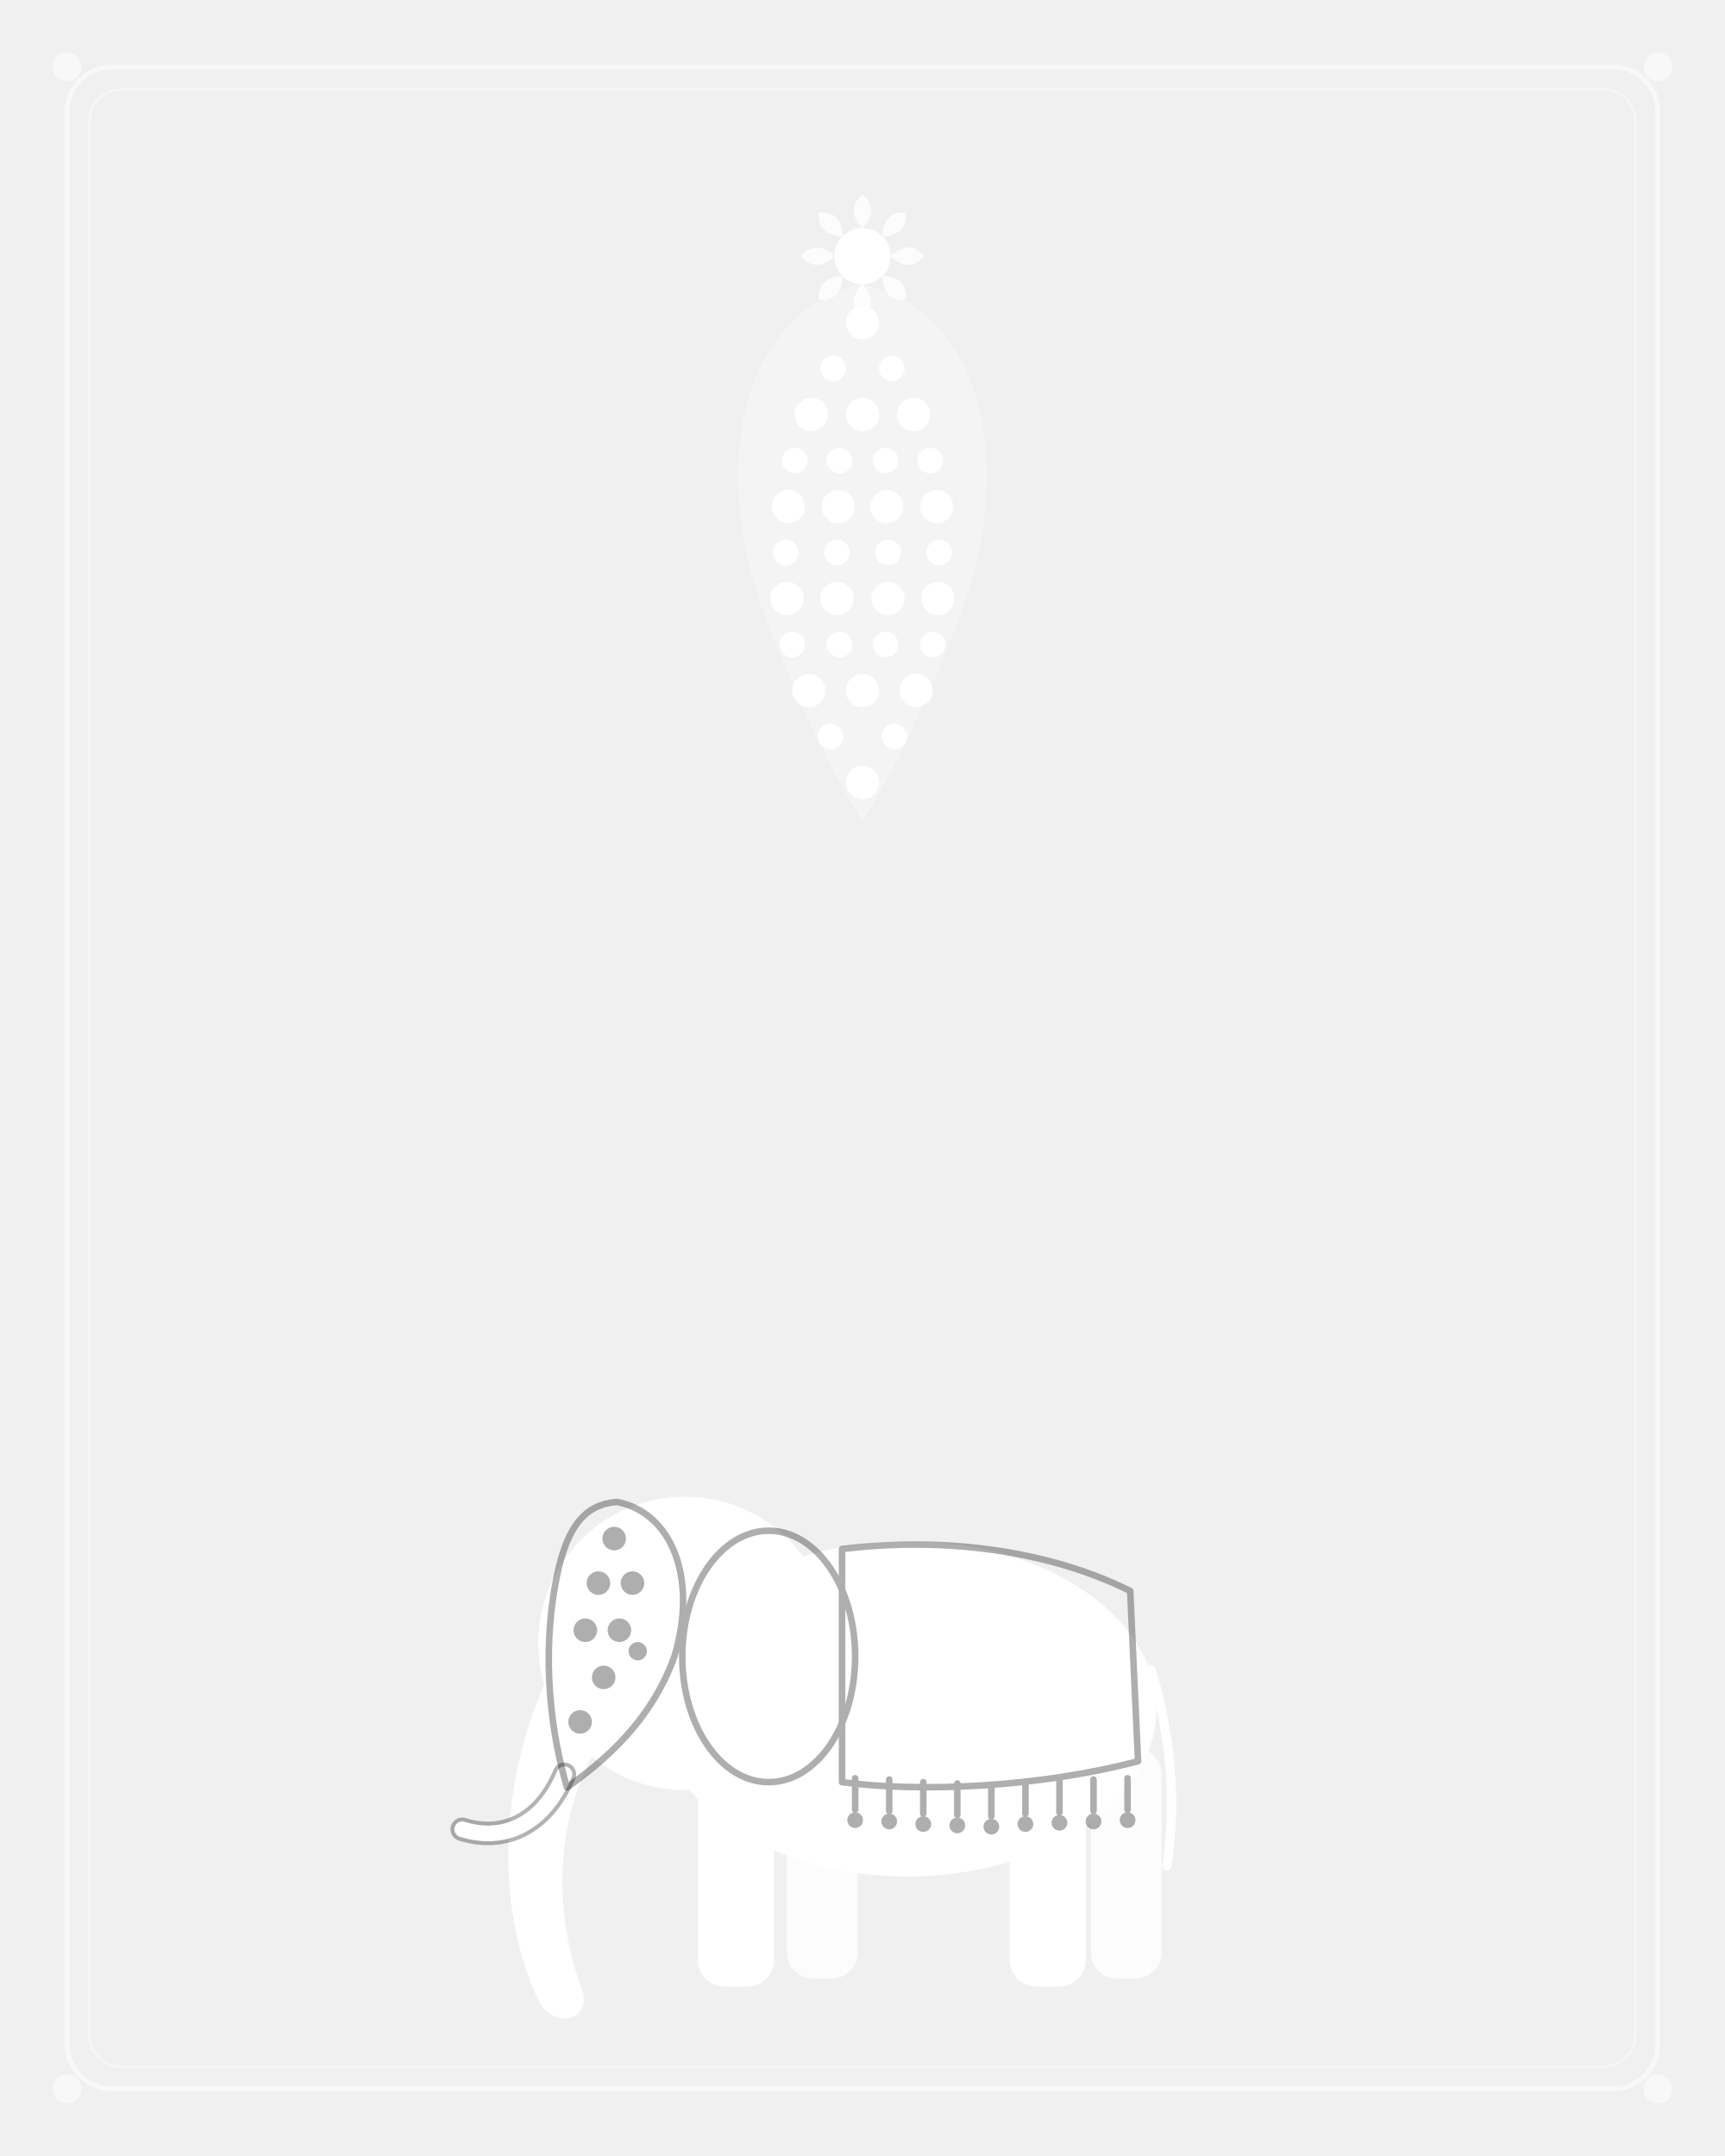
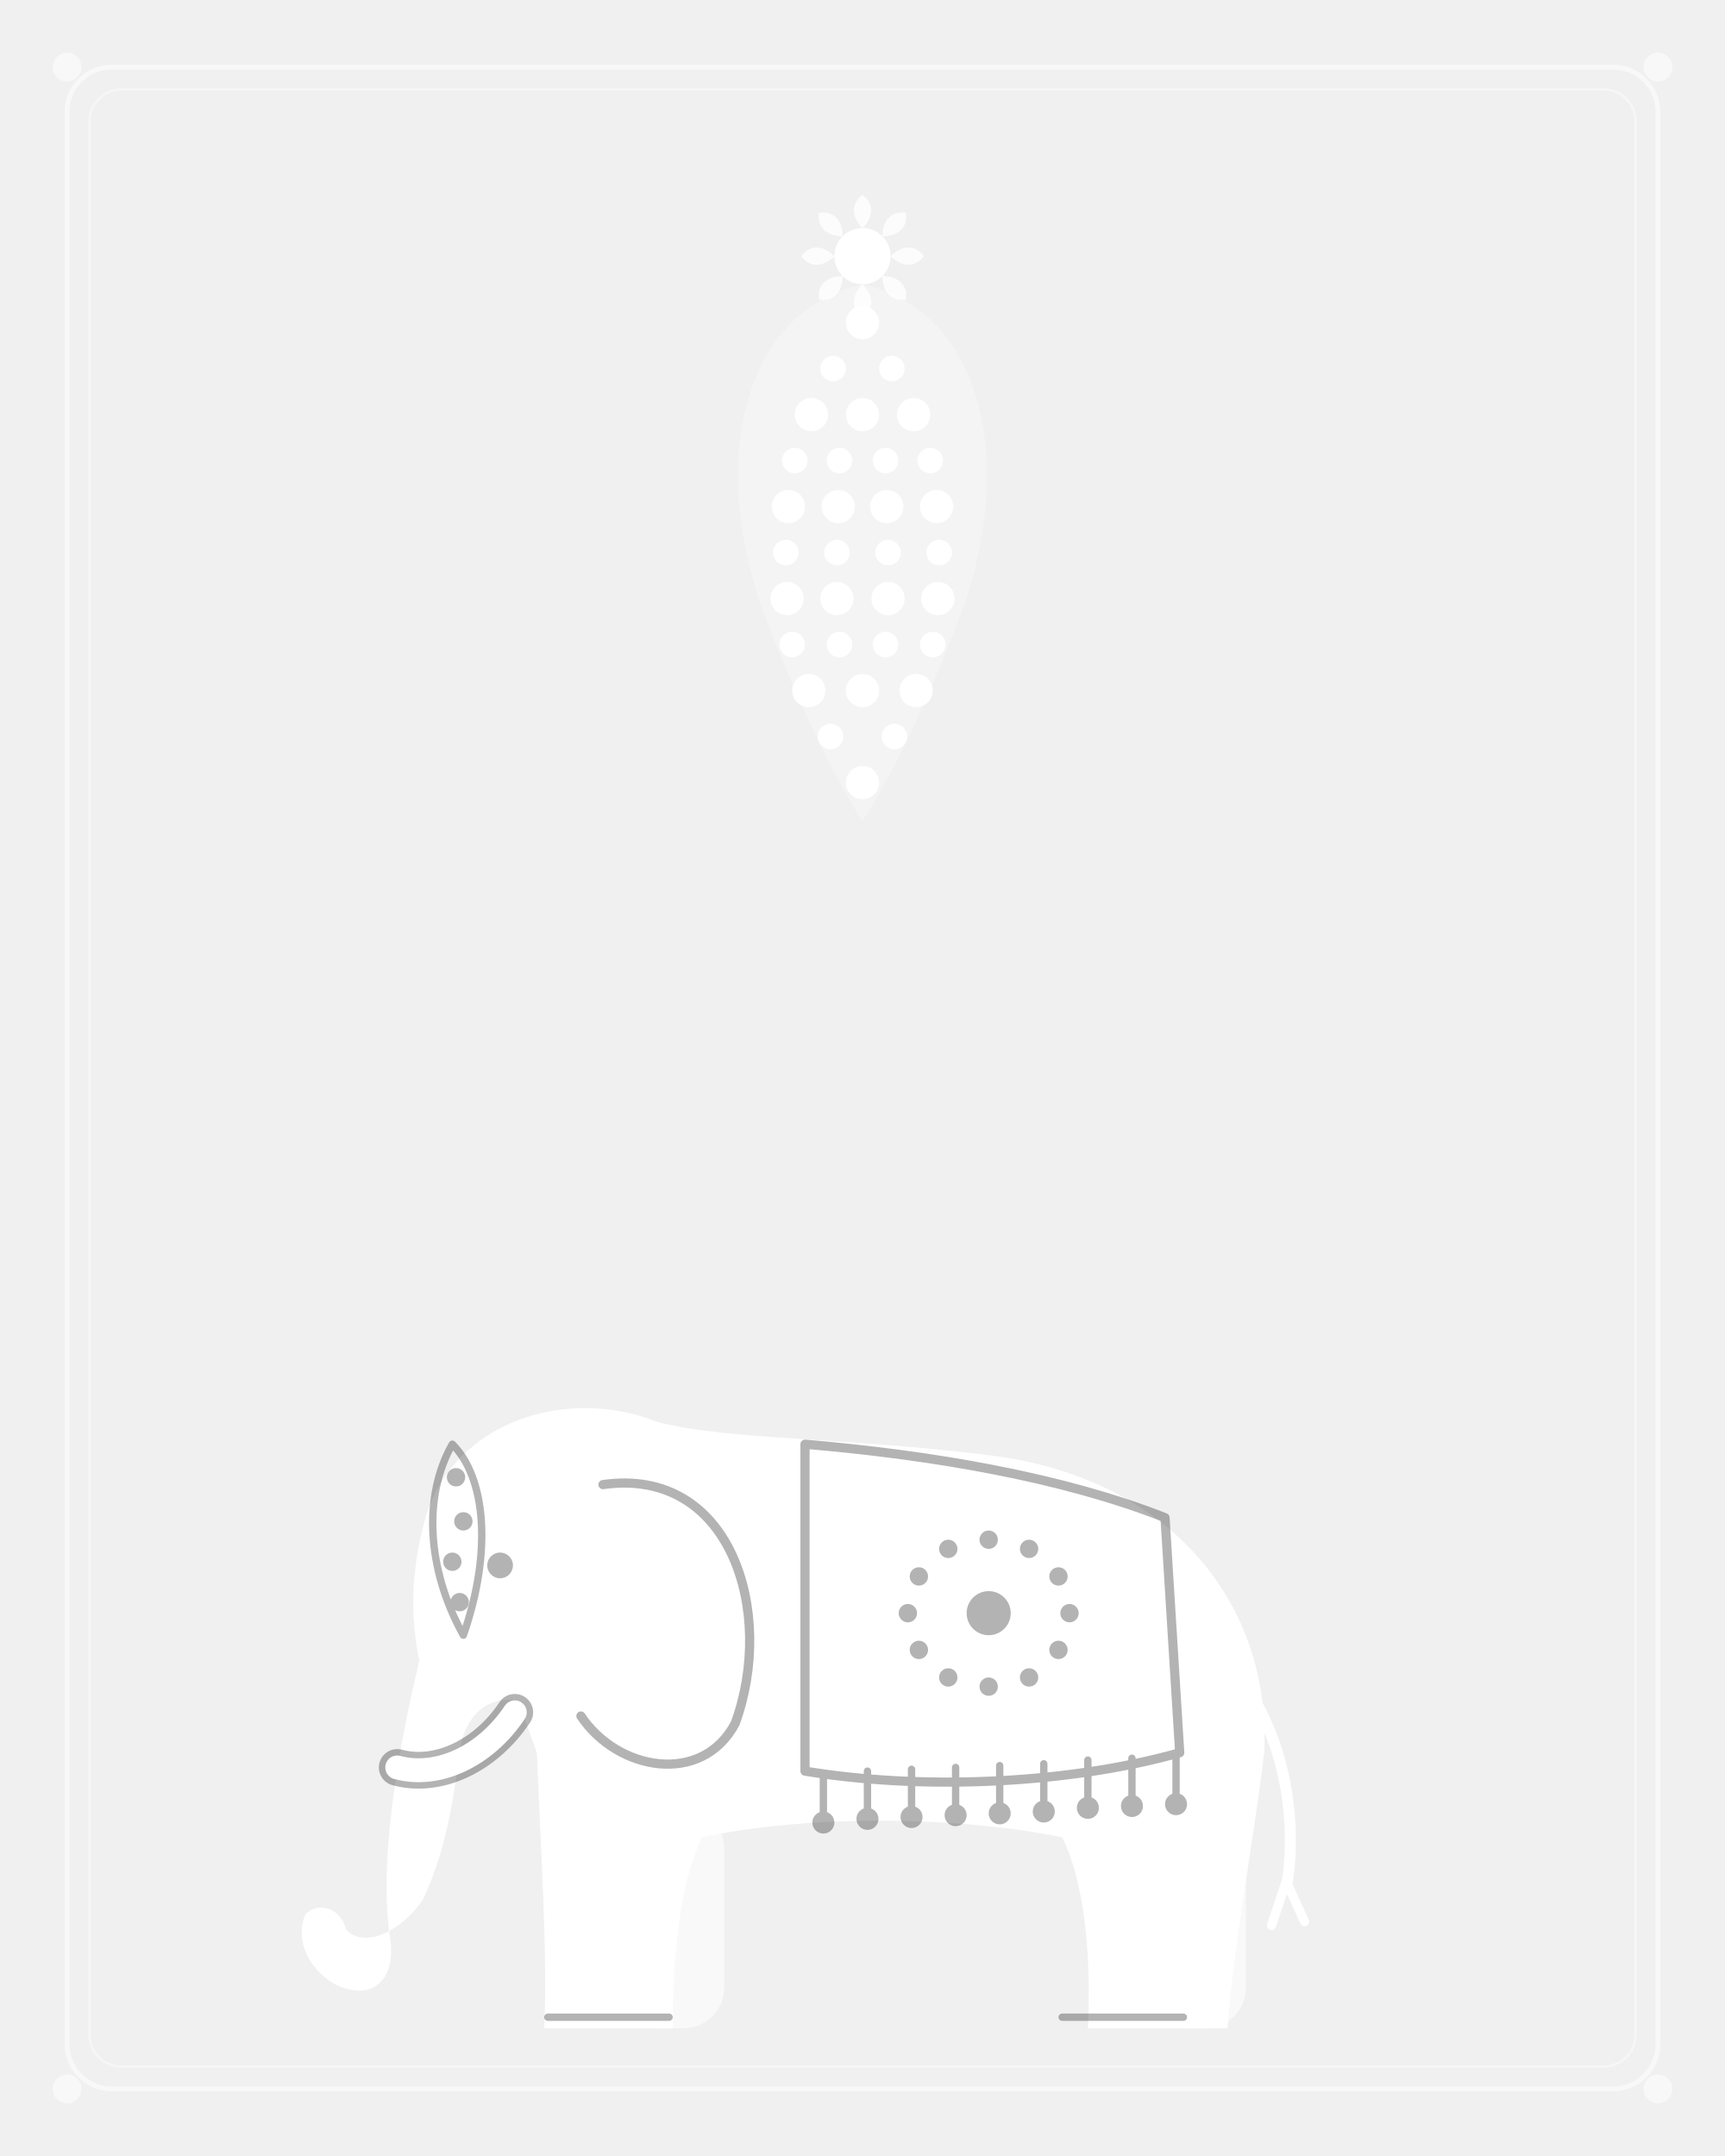
<svg xmlns="http://www.w3.org/2000/svg" viewBox="0 0 1080 1350" width="1080" height="1350">
  <g fill="#fff" stroke="#fff" stroke-linecap="round" stroke-linejoin="round">
    <rect x="42" y="42" width="996" height="1266" rx="28" fill="none" stroke-width="3" stroke-opacity="0.55" />
    <rect x="56" y="56" width="968" height="1238" rx="20" fill="none" stroke-width="1.5" stroke-opacity="0.385" />
    <circle cx="42" cy="42" r="9" stroke="none" fill-opacity="0.55" />
    <circle cx="1038" cy="42" r="9" stroke="none" fill-opacity="0.55" />
    <circle cx="42" cy="1308" r="9" stroke="none" fill-opacity="0.55" />
    <circle cx="1038" cy="1308" r="9" stroke="none" fill-opacity="0.55" />
    <g transform="translate(540 330) scale(0.8)">
      <path d="M0 -190 C 90 -170 120 -60 80 60 C 50 140 20 200 0 230 C -20 200 -50 140 -80 60 C -120 -60 -90 -170 0 -190Z" stroke="none" fill-opacity=".25" />
      <circle cx="0" cy="-160" r="13" stroke="none" />
      <circle cx="-23" cy="-124" r="10" stroke="none" />
      <circle cx="23" cy="-124" r="10" stroke="none" />
      <circle cx="-40" cy="-88" r="13" stroke="none" />
      <circle cx="0" cy="-88" r="13" stroke="none" />
      <circle cx="40" cy="-88" r="13" stroke="none" />
      <circle cx="-53" cy="-52" r="10" stroke="none" />
      <circle cx="-18" cy="-52" r="10" stroke="none" />
      <circle cx="18" cy="-52" r="10" stroke="none" />
      <circle cx="53" cy="-52" r="10" stroke="none" />
      <circle cx="-58" cy="-16" r="13" stroke="none" />
      <circle cx="-19" cy="-16" r="13" stroke="none" />
      <circle cx="19" cy="-16" r="13" stroke="none" />
      <circle cx="58" cy="-16" r="13" stroke="none" />
      <circle cx="-60" cy="20" r="10" stroke="none" />
      <circle cx="-20" cy="20" r="10" stroke="none" />
      <circle cx="20" cy="20" r="10" stroke="none" />
      <circle cx="60" cy="20" r="10" stroke="none" />
      <circle cx="-59" cy="56" r="13" stroke="none" />
      <circle cx="-20" cy="56" r="13" stroke="none" />
      <circle cx="20" cy="56" r="13" stroke="none" />
      <circle cx="59" cy="56" r="13" stroke="none" />
      <circle cx="-55" cy="92" r="10" stroke="none" />
      <circle cx="-18" cy="92" r="10" stroke="none" />
      <circle cx="18" cy="92" r="10" stroke="none" />
      <circle cx="55" cy="92" r="10" stroke="none" />
      <circle cx="-42" cy="128" r="13" stroke="none" />
      <circle cx="-0" cy="128" r="13" stroke="none" />
      <circle cx="42" cy="128" r="13" stroke="none" />
      <circle cx="-25" cy="164" r="10" stroke="none" />
      <circle cx="25" cy="164" r="10" stroke="none" />
      <circle cx="0" cy="200" r="13" stroke="none" />
      <circle cx="0" cy="-212" r="22" stroke="none" />
      <path d="M0 0 C 9 -9.1 9 -19.5 0 -26 C -9 -19.5 -9 -9.1 0 0Z" transform="translate(0 -212) rotate(0.0) translate(0 -22)" fill-opacity="0.8" stroke="none" />
      <path d="M0 0 C 9 -9.1 9 -19.5 0 -26 C -9 -19.5 -9 -9.1 0 0Z" transform="translate(0 -212) rotate(45.0) translate(0 -22)" fill-opacity="0.8" stroke="none" />
      <path d="M0 0 C 9 -9.1 9 -19.5 0 -26 C -9 -19.5 -9 -9.1 0 0Z" transform="translate(0 -212) rotate(90.0) translate(0 -22)" fill-opacity="0.8" stroke="none" />
      <path d="M0 0 C 9 -9.1 9 -19.5 0 -26 C -9 -19.5 -9 -9.1 0 0Z" transform="translate(0 -212) rotate(135.0) translate(0 -22)" fill-opacity="0.8" stroke="none" />
      <path d="M0 0 C 9 -9.1 9 -19.5 0 -26 C -9 -19.5 -9 -9.1 0 0Z" transform="translate(0 -212) rotate(180.0) translate(0 -22)" fill-opacity="0.8" stroke="none" />
      <path d="M0 0 C 9 -9.1 9 -19.5 0 -26 C -9 -19.5 -9 -9.1 0 0Z" transform="translate(0 -212) rotate(225.0) translate(0 -22)" fill-opacity="0.8" stroke="none" />
      <path d="M0 0 C 9 -9.1 9 -19.5 0 -26 C -9 -19.5 -9 -9.1 0 0Z" transform="translate(0 -212) rotate(270.0) translate(0 -22)" fill-opacity="0.8" stroke="none" />
      <path d="M0 0 C 9 -9.1 9 -19.5 0 -26 C -9 -19.5 -9 -9.1 0 0Z" transform="translate(0 -212) rotate(315.0) translate(0 -22)" fill-opacity="0.8" stroke="none" />
    </g>
-     <g transform="translate(560 1070) scale(0.82 0.82)">
-       <ellipse cx="10" cy="0" rx="190" ry="128" stroke="none" />
-       <circle cx="-160" cy="-50" r="112" stroke="none" />
-       <path d="M-262 -30 C -306 60 -302 160 -272 222 C -262 244 -232 240 -238 216 C -260 158 -262 84 -222 20 Z" stroke="none" />
-       <rect x="-150" y="40" width="58" height="172" rx="20" stroke="none" />
-       <rect x="-82" y="40" width="54" height="166" rx="20" stroke="none" fill-opacity=".8" />
-       <rect x="88" y="40" width="58" height="172" rx="20" stroke="none" />
-       <rect x="150" y="30" width="54" height="176" rx="20" stroke="none" fill-opacity=".8" />
-       <path d="M196 -30 C 214 30 214 80 208 120" fill="none" stroke-width="7" />
-       <path d="M-252 50 C -268 88 -298 102 -330 92" fill="none" stroke-width="18" stroke="#000" stroke-opacity=".3" />
-       <path d="M-252 50 C -268 88 -298 102 -330 92" fill="none" stroke-width="12" />
-       <g fill="#000" stroke="#000" opacity="0.32">
-         <ellipse cx="-96" cy="-40" rx="66" ry="96" fill="none" stroke-width="5" />
-         <path d="M-212 -158 C -170 -150 -150 -100 -168 -40 C -186 10 -222 40 -250 60 C -262 20 -270 -40 -258 -100 C -250 -140 -236 -156 -212 -158Z" fill="none" stroke-width="5" />
-         <circle cx="-214" cy="-130" r="9" stroke="none" />
-         <circle cx="-200" cy="-96" r="9" stroke="none" />
-         <circle cx="-226" cy="-96" r="9" stroke="none" />
-         <circle cx="-210" cy="-60" r="9" stroke="none" />
-         <circle cx="-236" cy="-60" r="9" stroke="none" />
-         <circle cx="-222" cy="-24" r="9" stroke="none" />
-         <circle cx="-240" cy="10" r="9" stroke="none" />
-         <path d="M-40 -122 C 40 -132 120 -120 180 -90 L 186 40 C 110 60 20 64 -40 56 Z" fill="none" stroke-width="5" />
-         <path d="M-30 53 L-30 77" stroke-width="5" />
-         <circle cx="-30" cy="85" r="6" stroke="none" />
-         <path d="M-4 54 L-4 78" stroke-width="5" />
-         <circle cx="-4" cy="86" r="6" stroke="none" />
-         <path d="M22 56 L22 80" stroke-width="5" />
-         <circle cx="22" cy="88" r="6" stroke="none" />
-         <path d="M48 57 L48 81" stroke-width="5" />
-         <circle cx="48" cy="89" r="6" stroke="none" />
-         <path d="M74 58 L74 82" stroke-width="5" />
-         <circle cx="74" cy="90" r="6" stroke="none" />
-         <path d="M100 56 L100 80" stroke-width="5" />
-         <circle cx="100" cy="88" r="6" stroke="none" />
-         <path d="M126 55 L126 79" stroke-width="5" />
-         <circle cx="126" cy="87" r="6" stroke="none" />
-         <path d="M152 54 L152 78" stroke-width="5" />
-         <circle cx="152" cy="86" r="6" stroke="none" />
-         <path d="M178 53 L178 77" stroke-width="5" />
-         <circle cx="178" cy="85" r="6" stroke="none" />
-         <circle cx="-196" cy="-44" r="7" stroke="none" />
+     <g transform="translate(550 1270) scale(1.15 1.15)">
+       <rect x="-140" y="-120" width="56" height="120" rx="22" stroke="none" fill-opacity=".6" />
+       <rect x="146" y="-120" width="54" height="120" rx="22" stroke="none" fill-opacity=".6" />
+       <path d="M210 -150 C 214 -230 160 -300 60 -312 C -20 -322 -80 -320 -120 -330 C -170 -350 -230 -330 -246 -280 C -256 -246 -254 -220 -250 -200 C -262 -150 -272 -90 -266 -50 C -262 -26 -276 -14 -296 -24 C -310 -32 -318 -48 -312 -62 C -304 -70 -292 -64 -290 -54 C -282 -44 -262 -50 -248 -70 C -236 -96 -232 -120 -228 -150 C -226 -170 -212 -182 -196 -178 L-186 -150 C -184 -100 -180 -40 -182 0 L-112 0 C -112 -40 -108 -80 -96 -104 C -40 -116 40 -116 100 -104 C 112 -80 116 -40 114 0 L190 0 C 194 -50 204 -100 210 -150Z" stroke="none" />
+       <path d="M204 -180 C 222 -150 228 -110 222 -76" fill="none" stroke-width="6" />
+       <path d="M222 -80 L214 -56 M222 -80 L232 -58" stroke-width="5" />
+       <path d="M-198 -172 C -214 -148 -240 -136 -262 -142" fill="none" stroke-width="20" stroke="#000" stroke-opacity=".3" />
+       <path d="M-198 -172 C -214 -148 -240 -136 -262 -142" fill="none" stroke-width="13" />
+       <g fill="#000" stroke="#000" opacity="0.3">
+         <path d="M-150 -296 C -80 -306 -56 -226 -78 -166 C -96 -132 -142 -140 -162 -170" fill="none" stroke-width="5" />
+         <circle cx="-206" cy="-252" r="7" stroke="none" />
+         <path d="M-232 -318 C -214 -300 -210 -260 -226 -214 C -246 -250 -248 -290 -232 -318Z" fill="none" stroke-width="4" />
+         <circle cx="-230" cy="-300" r="5" stroke="none" />
+         <circle cx="-226" cy="-276" r="5" stroke="none" />
+         <circle cx="-232" cy="-254" r="5" stroke="none" />
+         <circle cx="-228" cy="-232" r="5" stroke="none" />
+         <path d="M-40 -318 C 30 -312 100 -300 156 -278 L164 -150 C 100 -132 20 -130 -40 -140 Z" fill="none" stroke-width="5" />
+         <path d="M-30 -138 L-30 -118" stroke-width="4" />
+         <circle cx="-30" cy="-112" r="6" stroke="none" />
+         <path d="M-6 -140 L-6 -120" stroke-width="4" />
+         <circle cx="-6" cy="-114" r="6" stroke="none" />
+         <path d="M18 -141 L18 -121" stroke-width="4" />
+         <circle cx="18" cy="-115" r="6" stroke="none" />
+         <path d="M42 -142 L42 -122" stroke-width="4" />
+         <circle cx="42" cy="-116" r="6" stroke="none" />
+         <path d="M66 -143 L66 -123" stroke-width="4" />
+         <circle cx="66" cy="-117" r="6" stroke="none" />
+         <path d="M90 -144 L90 -124" stroke-width="4" />
+         <circle cx="90" cy="-118" r="6" stroke="none" />
+         <path d="M114 -146 L114 -126" stroke-width="4" />
+         <circle cx="114" cy="-120" r="6" stroke="none" />
+         <path d="M138 -147 L138 -127" stroke-width="4" />
+         <circle cx="138" cy="-121" r="6" stroke="none" />
+         <path d="M162 -148 L162 -128" stroke-width="4" />
+         <circle cx="162" cy="-122" r="6" stroke="none" />
+         <circle cx="104" cy="-226" r="5" stroke="none" />
+         <circle cx="98" cy="-206" r="5" stroke="none" />
+         <circle cx="82" cy="-191" r="5" stroke="none" />
+         <circle cx="60" cy="-186" r="5" stroke="none" />
+         <circle cx="38" cy="-191" r="5" stroke="none" />
+         <circle cx="22" cy="-206" r="5" stroke="none" />
+         <circle cx="16" cy="-226" r="5" stroke="none" />
+         <circle cx="22" cy="-246" r="5" stroke="none" />
+         <circle cx="38" cy="-261" r="5" stroke="none" />
+         <circle cx="60" cy="-266" r="5" stroke="none" />
+         <circle cx="82" cy="-261" r="5" stroke="none" />
+         <circle cx="98" cy="-246" r="5" stroke="none" />
+         <circle cx="60" cy="-226" r="12" stroke="none" />
+         <path d="M-180 -6 L-114 -6" stroke-width="4" />
+         <path d="M100 -6 L166 -6" stroke-width="4" />
      </g>
    </g>
  </g>
</svg>
